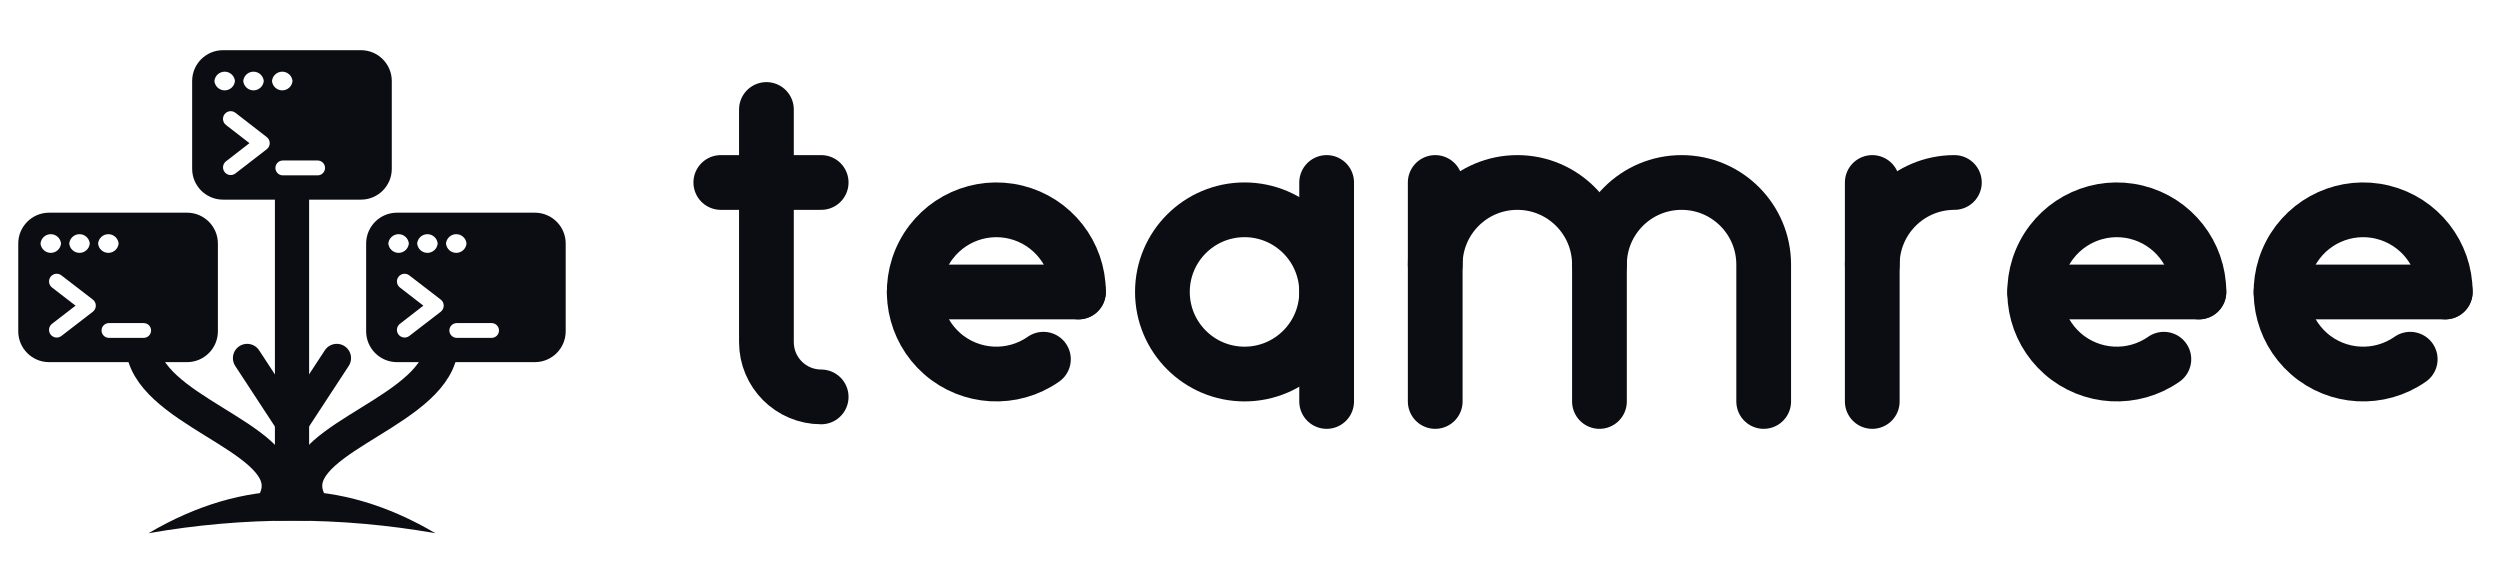
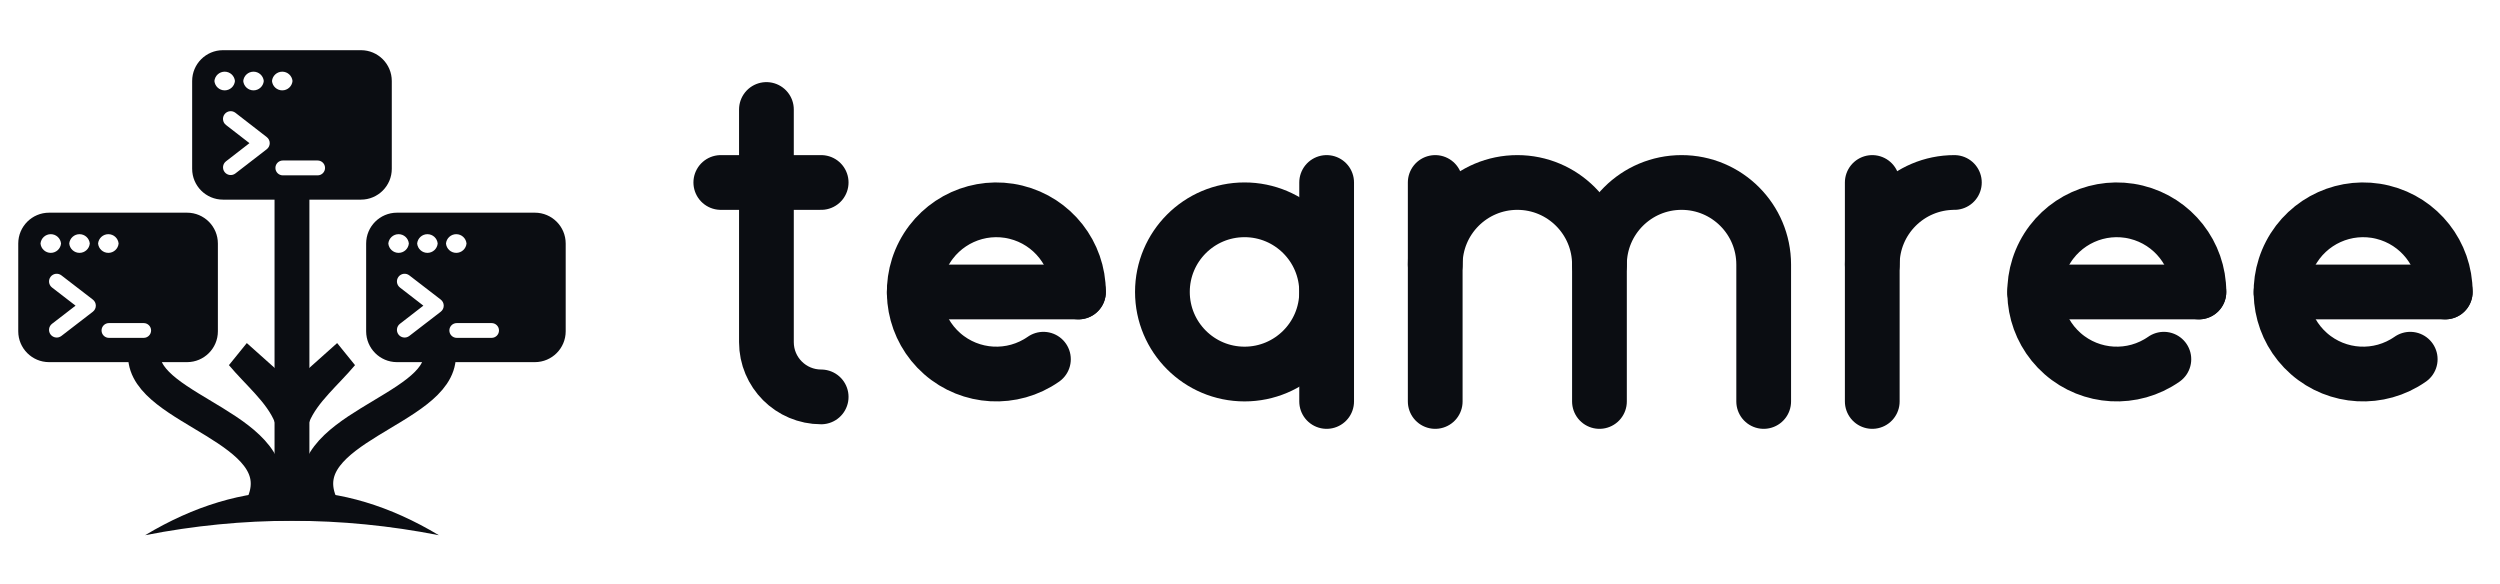
<svg xmlns="http://www.w3.org/2000/svg" viewBox="0 0 274 64" color="#0B0D12" style="color:#0B0D12" fill="#0B0D12" role="img" aria-label="teamree">
  <g>
-     <path d="M16.28 58.44 Q32 49.19 47.72 58.44 Q32 55.69 16.28 58.44 Z" />
-     <path d="M30.13 21.63 H33.88 V57.06 H30.13 Z" />
-     <g fill="none" stroke="#0B0D12" stroke-width="3.63" stroke-linecap="round">
-       <path d="M15.81 39.13 C17.91 45.69 32.91 48.50 30.16 54.75" />
-       <path d="M48.19 39.13 C46.09 45.69 31.09 48.50 33.84 54.75" />
+     <path d="M15.90 58.66 Q32 49.00 48.10 58.66 Q32 55.50 15.90 58.66 Z" />
+     <path d="M30.09 21.63 H33.91 V57.06 H30.09 Z" />
+     <g fill="none" stroke="#0B0D12" stroke-width="3.55" stroke-linecap="round">
+       <path d="M15.81 39.00 C15.81 45.00 32.00 47.00 28.85 55.00" />
+       <path d="M48.19 39.00 C48.19 45.00 32.00 47.00 35.15 55.00" />
    </g>
-     <g fill="none" stroke="#0B0D12" stroke-width="3.13" stroke-linecap="round">
-       <path d="M27.09 39.25 L32 46.75" />
-       <path d="M36.91 39.25 L32 46.75" />
+     <g>
+       <path d="M27.05 37.60 L25.09 40.02 C26.94 42.22 29.25 44.10 30.13 46.30 L30.60 46.30 L30.60 40.77 Z" />
+       <path d="M36.95 37.60 L38.91 40.02 C37.06 42.22 34.75 44.10 33.87 46.30 L33.40 46.30 L33.40 40.77 Z" />
    </g>
    <g fill-rule="evenodd">
-       <path d="M24.44 5.5 H39.56 A3.38 3.38 0 0 1 42.94 8.88 V18.5 A3.38 3.38 0 0 1 39.56 21.88 H24.44 A3.38 3.38 0 0 1 21.06 18.5 V8.88 A3.38 3.38 0 0 1 24.44 5.5 Z                M23.5 8.88 A1.13 1.13 0 0 1 25.75 8.88 A1.13 1.13 0 0 1 23.5 8.88 Z                M26.66 8.88 A1.13 1.13 0 0 1 28.91 8.88 A1.13 1.13 0 0 1 26.66 8.88 Z                M29.81 8.88 A1.13 1.13 0 0 1 32.06 8.88 A1.13 1.13 0 0 1 29.81 8.88 Z                M24.77 13.70 L27.34 15.69 L24.77 17.68 A0.84 0.84 0 0 0 25.80 19.01 L29.23 16.36 A0.84 0.84 0 0 0 29.23 15.02 L25.80 12.36 A0.84 0.84 0 0 0 24.77 13.70 Z                M31.00 19.22 L34.81 19.22 A0.81 0.81 0 0 0 34.81 17.59 L31.00 17.59 A0.81 0.81 0 0 0 31.00 19.22 Z" />
-       <path d="M5.38 23.31 H20.50 A3.38 3.38 0 0 1 23.88 26.69 V36.31 A3.38 3.38 0 0 1 20.50 39.69 H5.38 A3.38 3.38 0 0 1 2 36.31 V26.69 A3.38 3.38 0 0 1 5.38 23.31 Z                M4.44 26.69 A1.13 1.13 0 0 1 6.69 26.69 A1.13 1.13 0 0 1 4.44 26.69 Z                M7.59 26.69 A1.13 1.13 0 0 1 9.84 26.69 A1.13 1.13 0 0 1 7.59 26.69 Z                M10.75 26.69 A1.13 1.13 0 0 1 13.00 26.69 A1.13 1.13 0 0 1 10.75 26.69 Z                M5.70 31.51 L8.28 33.50 L5.70 35.49 A0.84 0.84 0 0 0 6.73 36.82 L10.17 34.17 A0.84 0.84 0 0 0 10.17 32.83 L6.73 30.18 A0.84 0.84 0 0 0 5.70 31.51 Z                M11.94 37.03 L15.75 37.03 A0.81 0.81 0 0 0 15.75 35.41 L11.94 35.41 A0.81 0.81 0 0 0 11.94 37.03 Z" />
-       <path d="M43.50 23.31 H58.63 A3.38 3.38 0 0 1 62 26.69 V36.31 A3.38 3.38 0 0 1 58.63 39.69 H43.50 A3.38 3.38 0 0 1 40.13 36.31 V26.69 A3.38 3.38 0 0 1 43.50 23.31 Z                M42.56 26.69 A1.13 1.13 0 0 1 44.81 26.69 A1.13 1.13 0 0 1 42.56 26.69 Z                M45.72 26.69 A1.13 1.13 0 0 1 47.97 26.69 A1.13 1.13 0 0 1 45.72 26.69 Z                M48.88 26.69 A1.13 1.13 0 0 1 51.13 26.69 A1.13 1.13 0 0 1 48.88 26.69 Z                M43.83 31.51 L46.40 33.50 L43.83 35.49 A0.84 0.84 0 0 0 44.86 36.82 L48.30 34.17 A0.84 0.84 0 0 0 48.30 32.83 L44.86 30.18 A0.84 0.84 0 0 0 43.83 31.51 Z                M50.06 37.03 L53.88 37.03 A0.81 0.81 0 0 0 53.88 35.41 L50.06 35.41 A0.81 0.81 0 0 0 50.06 37.03 Z" />
+       <path d="M24.44 5.5 H39.56 A3.38 3.38 0 0 1 42.94 8.88 V18.5 A3.38 3.38 0 0 1 39.56 21.88 H24.44 A3.38 3.38 0 0 1 21.06 18.5 V8.88 A3.38 3.38 0 0 1 24.44 5.5 Z                  M23.5 8.88 A1.13 1.13 0 0 1 25.75 8.88 A1.13 1.13 0 0 1 23.5 8.88 Z                  M26.66 8.88 A1.13 1.13 0 0 1 28.91 8.88 A1.13 1.13 0 0 1 26.66 8.88 Z                  M29.81 8.88 A1.13 1.13 0 0 1 32.06 8.88 A1.13 1.13 0 0 1 29.81 8.88 Z                  M24.77 13.70 L27.34 15.69 L24.77 17.68 A0.84 0.84 0 0 0 25.80 19.01 L29.23 16.36 A0.84 0.84 0 0 0 29.23 15.02 L25.80 12.36 A0.84 0.84 0 0 0 24.77 13.70 Z                  M31.00 19.22 L34.81 19.22 A0.81 0.81 0 0 0 34.81 17.59 L31.00 17.59 A0.81 0.81 0 0 0 31.00 19.22 Z" />
+       <path d="M5.38 23.31 H20.50 A3.38 3.38 0 0 1 23.88 26.69 V36.31 A3.38 3.38 0 0 1 20.50 39.69 H5.38 A3.38 3.38 0 0 1 2 36.31 V26.69 A3.38 3.38 0 0 1 5.38 23.31 Z                  M4.44 26.69 A1.13 1.13 0 0 1 6.69 26.69 A1.13 1.13 0 0 1 4.44 26.69 Z                  M7.59 26.69 A1.13 1.13 0 0 1 9.84 26.69 A1.13 1.13 0 0 1 7.59 26.69 Z                  M10.75 26.69 A1.13 1.13 0 0 1 13.00 26.69 A1.13 1.13 0 0 1 10.75 26.69 Z                  M5.70 31.51 L8.28 33.50 L5.70 35.49 A0.84 0.84 0 0 0 6.73 36.82 L10.17 34.17 A0.84 0.84 0 0 0 10.17 32.83 L6.73 30.18 A0.84 0.84 0 0 0 5.70 31.51 Z                  M11.94 37.03 L15.75 37.03 A0.81 0.81 0 0 0 15.75 35.41 L11.94 35.41 A0.81 0.81 0 0 0 11.94 37.03 Z" />
+       <path d="M43.50 23.31 H58.63 A3.38 3.38 0 0 1 62 26.69 V36.31 A3.38 3.38 0 0 1 58.63 39.69 H43.50 A3.38 3.38 0 0 1 40.13 36.31 V26.69 A3.38 3.38 0 0 1 43.50 23.31 Z                  M42.56 26.69 A1.13 1.13 0 0 1 44.81 26.69 A1.13 1.13 0 0 1 42.56 26.69 Z                  M45.72 26.69 A1.13 1.13 0 0 1 47.97 26.69 A1.13 1.13 0 0 1 45.72 26.69 Z                  M48.88 26.69 A1.13 1.13 0 0 1 51.13 26.69 A1.13 1.13 0 0 1 48.88 26.69 Z                  M43.83 31.51 L46.40 33.50 L43.83 35.49 A0.84 0.84 0 0 0 44.86 36.82 L48.30 34.17 A0.84 0.84 0 0 0 48.30 32.83 L44.86 30.18 A0.84 0.84 0 0 0 43.83 31.51 Z                  M50.06 37.03 L53.88 37.03 A0.81 0.81 0 0 0 53.88 35.41 L50.06 35.41 A0.81 0.81 0 0 0 50.06 37.03 Z" />
    </g>
  </g>
  <g fill="none" stroke="#0B0D12" stroke-width="6" stroke-linecap="round" stroke-linejoin="round">
    <path d="M84 12 V37.5 A6 6 0 0 0 90 43.5" />
    <path d="M79 20 H90" />
    <path d="M118.2 32 A9 9 0 1 0 114.36 39.37" />
    <path d="M118.2 32 H100.2" />
    <path d="M145.4 32 A9 9 0 1 1 145.4 31.99" />
    <path d="M145.4 20 V44" />
    <path d="M157.3 20 V44" />
    <path d="M157.3 29 A9 9 0 0 1 175.3 29 V44" />
    <path d="M175.3 29 A9 9 0 0 1 193.3 29 V44" />
    <path d="M205.2 20 V44" />
    <path d="M205.2 29 A9 9 0 0 1 214.2 20" />
    <path d="M241 32 A9 9 0 1 0 237.16 39.37" />
    <path d="M241 32 H223" />
    <path d="M268 32 A9 9 0 1 0 264.16 39.37" />
    <path d="M268 32 H250" />
  </g>
</svg>
